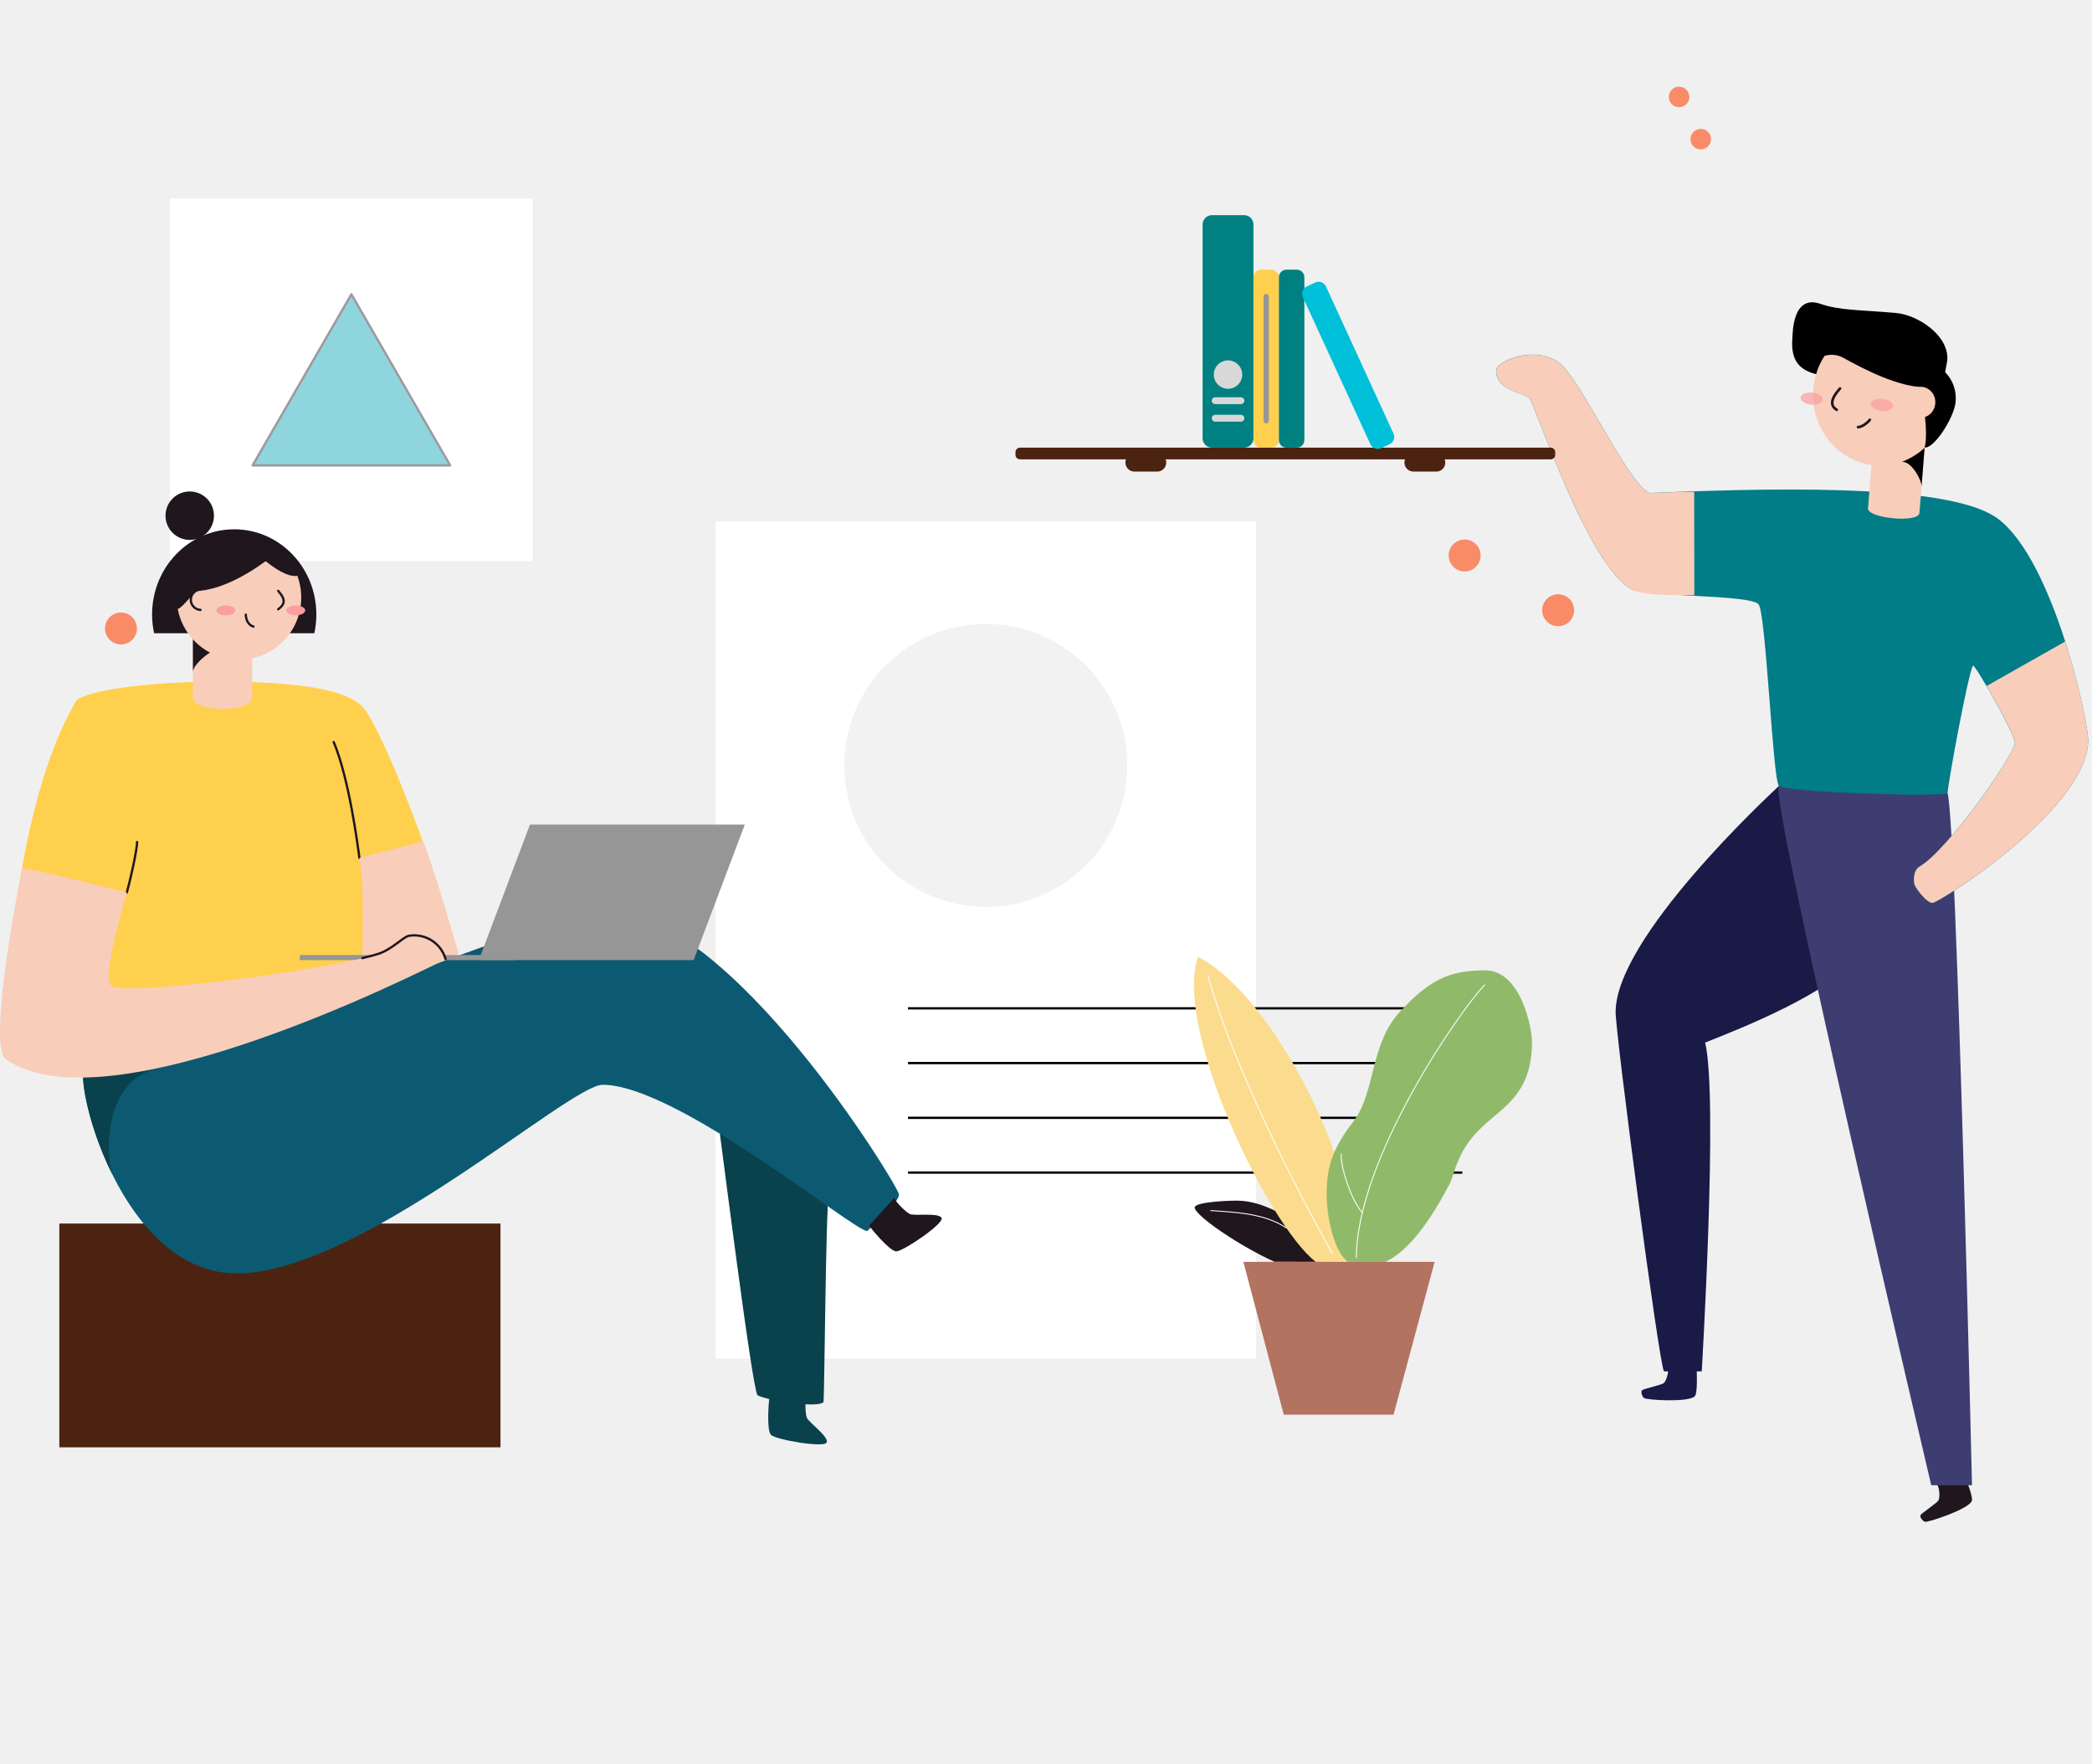
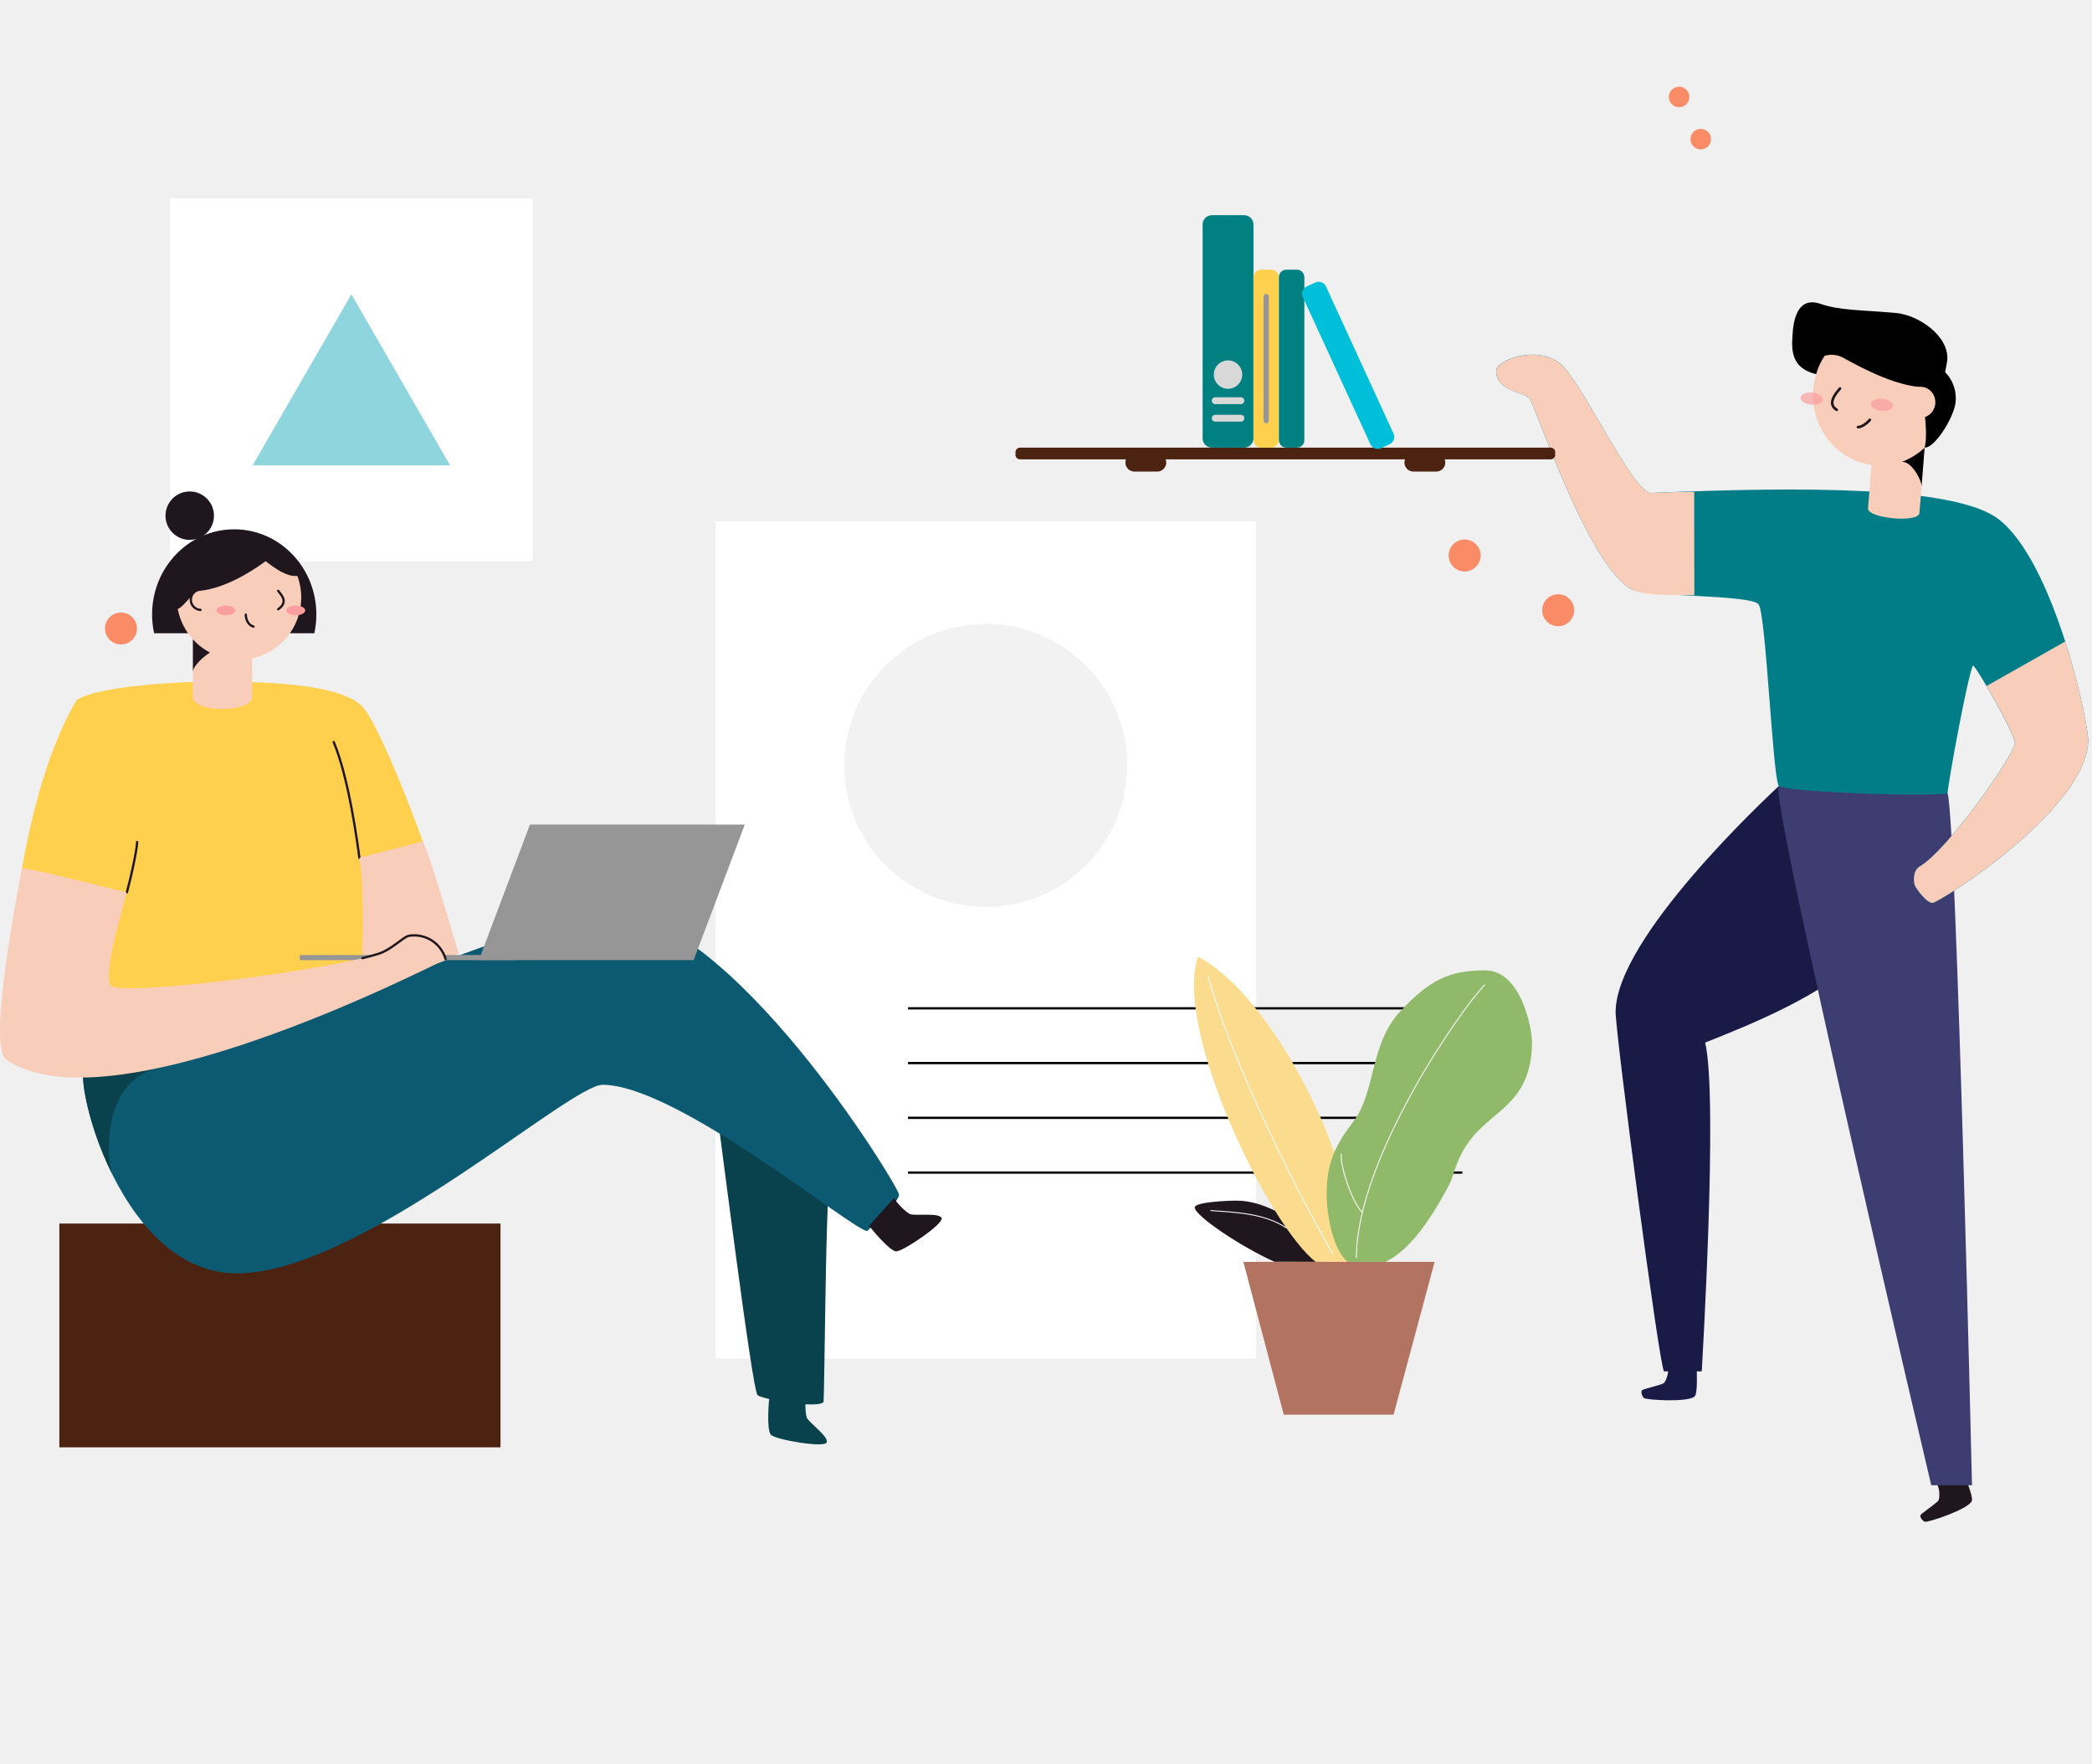
<svg xmlns="http://www.w3.org/2000/svg" viewBox="0 0 917.04 773" version="1.1" id="svg187">
  <defs id="defs4">
    <style id="style2">.cls-1{fill:#faefe9;}.cls-2,.cls-6{fill:#fff;}.cls-14,.cls-18,.cls-3{fill:none;}.cls-3{stroke:#000;}.cls-18,.cls-3{stroke-miterlimit:10;}.cls-4{fill:#f2f2f2;}.cls-10,.cls-5,.cls-7{fill:#50b89d;}.cls-5{opacity:0.7;}.cls-6{font-size:44.04px;font-family:ProximaNova-Medium, Proxima Nova;}.cls-7{opacity:0.44;}.cls-8{fill:#ab8de5;}.cls-9{fill:#73e5e2;}.cls-11{fill:#f98b67;}.cls-12{fill:#1f161e;}.cls-13{fill:#fbdc8e;}.cls-14{stroke:#fff;stroke-linejoin:round;stroke-width:0.4px;}.cls-14,.cls-18{stroke-linecap:round;}.cls-15{fill:#b37361;}.cls-16{fill:#f8cdba;}.cls-17{fill:#fa9e9f;}.cls-18{stroke:#1f161e;}.cls-19{fill:#969696;}</style>
    <style id="style1132">.cls-1{fill:#1f161e;}.cls-2{fill:#55b79d;}.cls-3{fill:#73e5e2;}.cls-4{fill:#f8cdba;}.cls-5{fill:#fa9e9f;}.cls-6,.cls-7,.cls-8{fill:none;stroke-linecap:round;}.cls-6,.cls-7{stroke:#1f161e;}.cls-6,.cls-8{stroke-miterlimit:10;}.cls-6{stroke-width:0.69px;}.cls-7{stroke-linejoin:round;}.cls-8{stroke:#000;stroke-width:3px;}</style>
    <style id="style1215">.cls-1{fill:#1f161e;}.cls-2{fill:#ab8fe2;}.cls-3{fill:#fadb93;}.cls-4{fill:#f8cdba;}.cls-5{fill:#fa9e9f;}.cls-6{fill:none;stroke:#1f161e;stroke-linecap:round;stroke-miterlimit:10;stroke-width:1.08px;}</style>
    <style id="style1280">.cls-1{fill:#d8d8d8;}.cls-2{fill:#969696;}</style>
  </defs>
  <rect class="cls-2" x="313.62" y="228.526" width="237" height="367" id="rect11" style="fill:#ffffff" />
  <line class="cls-3" x1="398.03" y1="442" x2="641.03" y2="442" id="line13" style="fill:none;stroke:#000000;stroke-miterlimit:10" />
  <line class="cls-3" x1="398.03" y1="466" x2="641.03" y2="466" id="line15" style="fill:none;stroke:#000000;stroke-miterlimit:10" />
  <line class="cls-3" x1="398.03" y1="490" x2="641.03" y2="490" id="line17" style="fill:none;stroke:#000000;stroke-miterlimit:10" />
  <line class="cls-3" x1="398.03" y1="514" x2="641.03" y2="514" id="line19" style="fill:none;stroke:#000000;stroke-miterlimit:10" />
  <circle class="cls-4" cx="432.12" cy="335.526" r="62" id="circle21" style="fill:#f2f2f2" />
  <rect class="cls-3" x="74.53" y="87" width="159" height="159" id="rect31" style="fill:#ffffff;stroke:none;stroke-miterlimit:10;fill-opacity:1" />
-   <polygon class="cls-7" points="110.73,204 197.33,204 154.03,129 " id="polygon41" style="opacity:0.44;fill:#00a0b5;fill-opacity:1" />
+   <polygon class="cls-7" points="110.73,204 197.33,204 154.03,129 " id="polygon41" style="opacity:0.44;fill:#00a0b5;fill-opacity:1;stroke:none" />
  <circle class="cls-11" cx="736.03" cy="42.5" r="4.5" id="circle69" style="fill:#f98b67" />
  <circle class="cls-11" cx="745.53" cy="61" r="4.5" id="circle71" style="fill:#f98b67" />
  <circle class="cls-11" cx="642.03" cy="243.5" r="7" id="circle73" style="fill:#f98b67" />
  <circle class="cls-11" cx="683.03" cy="267.5" r="7" id="circle75" style="fill:#f98b67" />
  <circle class="cls-11" cx="53.03" cy="275.5" r="7" id="circle77" style="fill:#f98b67" />
  <path class="cls-12" d="m 579.794,553.126 v -1 l -2.4,-3 -5.55,-6.74 -5.9,-7.14 c 0,0 -5.68,-3.93 -7.14,-4.61 -5.32,-2.46 -10.56,-4.34 -16.82,-4.34 -3.85,0 -18.24,0.58 -18.27,3 0,3.59 20.15,17.18 34.93,23.78 6.49,0.05 21.15,0.05 21.15,0.05 z" id="path79" style="fill:#1f161e" />
  <path class="cls-13" d="m 576.744,553.126 c -20.51,-15.78 -62.38,-101.85 -51.64,-133.75 22.86,11.65 47.94,51.82 59.77,85.74 a 60.79,60.79 0 0 1 1.53,6.71 l 4.8,22 1.16,19.33 z" id="path81" style="fill:#fbdc8e" />
  <path class="cls-9" d="m 590.744,553.126 c -6.92,-5.62 -9.13,-22.26 -9.19,-28.47 -0.11,-11.59 1.67,-20.13 11.58,-32.88 9.91,-12.75 7.27,-33.9 20.43,-48.17 13.16,-14.27 21.88,-18.25 37.5,-18.25 15.62,0 20.58,25.32 20.5,31.69 -0.18,25.7 -16.37,29.34 -26.25,41.6 -7.17,8.9 -7.73,16.18 -9.9,20.34 -11.64,22.42 -21.1,30.85 -28.1,34.14" id="path83" style="fill:#90ba69;fill-opacity:1" />
  <path class="cls-14" d="m 594.564,551.266 c 0.2,-43.83 46.39,-109.66 56.26,-119.53" id="path85" style="fill:none;stroke:#ffffff;stroke-width:0.4px;stroke-linecap:round;stroke-linejoin:round" />
  <path class="cls-14" d="m 597.054,531.346 c -5.11,-5.57 -9.76,-21.36 -9.06,-25.46" id="path87" style="fill:none;stroke:#ffffff;stroke-width:0.4px;stroke-linecap:round;stroke-linejoin:round" />
  <path class="cls-14" d="m 583.964,549.346 c -7.24,-12.83 -41.59,-75.39 -54.4,-121.47" id="path89" style="fill:none;stroke:#ffffff;stroke-width:0.4px;stroke-linecap:round;stroke-linejoin:round" />
  <path class="cls-15" d="m 607.354,553.126 h 21.52 l -18,67 h -48.13 l -17.71,-67 h 62.32" id="path91" style="fill:#b37361" />
  <path class="cls-14" d="m 530.754,530.656 c 10.49,0.72 23.69,1.2 33,7.55" id="path93" style="fill:none;stroke:#ffffff;stroke-width:0.4px;stroke-linecap:round;stroke-linejoin:round" />
  <rect class="cls-15" x="26.01" y="536.34" width="193.38" height="98.09" id="rect135" style="fill:#4c2311;fill-opacity:1" />
  <path class="cls-12" d="m 314.66,490.37 c 0.84,5 15.1,119.31 17.41,121.2 2.31,1.89 26.84,6.08 28.94,2.94 0.42,-5 1,-84.72 2.3,-91.85" id="path137" style="fill:#09424c;fill-opacity:1" />
  <path class="cls-10" d="m 38.76,466.52 c -9.89,-4.87 10.73,91.67 65,91.67 54.27,0 145.62,-82.67 160.41,-82.67 32.65,0 109.94,64.1 116,64.1 4.64,-4.64 13.92,-12.76 13.92,-16 0,-3.24 -74,-125 -129.37,-125 -21.47,0.03 -203.63,78.93 -225.96,67.9 z" id="path139" style="fill:#0c5a71;fill-opacity:1" />
  <path class="cls-12" d="m 69.3,468.16 c 10.85,-2.46 24.35,-8.83 36.3,-15.34 -32.51,10.63 -59.15,17.5 -66.84,13.7 -5.24,-2.58 -1.92,23.26 10.4,48.15 C 46.93,509.86 43.75,474 69.3,468.16 Z" id="path141" style="fill:#09424c;fill-opacity:1" />
  <path class="cls-9" d="m 93.22,298.8 c 8.55,0.23 53.06,-1.08 65.26,10.54 9.05,8.62 37.19,82.75 41.53,108.78 C 181.11,427.73 44.79,493 2.6,464.3 1.67,442 6,353.35 33.59,306.86 43.68,300.14 85,298.59 93.22,298.8 Z" id="path143" style="fill:#ffd04d;fill-opacity:1" />
  <path class="cls-16" d="m 110.56,277.59 h -26 v 27.94 c 0,7 26,6.94 26,0 z" id="path145" style="fill:#f8cdba" />
  <path class="cls-12" d="m 84.56,294.46 c 0,-3.1 8.59,-10.89 13.9,-10.61 0.13,-3.45 -12.13,-8.41 -12.13,-8.41 l -1.77,4.77 z" id="path147" style="fill:#1f161e" />
  <path class="cls-12" d="m 137.79,277.59 a 39.08,39.08 0 0 0 0.88,-8.23 c 0,-20.62 -16.11,-37.34 -36,-37.34 -19.89,0 -36,16.72 -36,37.34 a 39.08,39.08 0 0 0 0.88,8.23 z" id="path149" style="fill:#1f161e" />
  <path class="cls-16" d="m 128.3,252.42 c -4.41,-0.67 -8.81,-4.14 -11.88,-6.41 C 98.92,258.83 87.71,259 86.5,259 c -1.21,0 -6.14,7.08 -8.41,7.88 l -0.2,-0.12 a 27.3,27.3 0 1 0 52.47,-14.33 8.36,8.36 0 0 1 -2.06,-0.01 z" id="path151" style="fill:#f8cdba" />
  <circle class="cls-12" cx="83.17" cy="226.05" r="10.62" id="circle153" style="fill:#1f161e" />
  <path class="cls-18" d="m 87.9,258.43 a 4.47,4.47 0 0 0 0,8.93" id="path155" style="fill:none;stroke:#1f161e;stroke-linecap:round;stroke-miterlimit:10" />
  <path class="cls-18" d="m 121.94,259 c 1.31,1.75 4.68,4.82 0,8.07" id="path157" style="fill:none;stroke:#1f161e;stroke-linecap:round;stroke-miterlimit:10" />
  <path class="cls-18" d="m 107.75,269.41 c 0,1.31 0.56,4.44 3.37,5.25" id="path159" style="fill:none;stroke:#1f161e;stroke-linecap:round;stroke-miterlimit:10" />
  <ellipse class="cls-17" cx="99.04" cy="267.58" rx="4.12" ry="2.14" id="ellipse161" style="fill:#fa9e9f" />
  <ellipse class="cls-17" cx="129.67" cy="267.58" rx="4.12" ry="2.14" id="ellipse163" style="fill:#fa9e9f" />
  <path class="cls-16" d="m 157.54,376.07 27.79,-7.15 C 188,373.46 201,418.07 201,418.07 l -42.9,18.08 c 0.56,-8.45 2.25,-47.15 -0.56,-60.08 z" id="path165" style="fill:#f8cdba" />
  <path class="cls-18" d="m 60.1,369.08 c 0,3.36 -2.83,16.15 -4.5,22.16" id="path167" style="fill:none;stroke:#1f161e;stroke-linecap:round;stroke-miterlimit:10" />
  <path class="cls-18" d="m 157.54,376.07 c -0.67,-5.29 -4.59,-35.1 -11.26,-50.79" id="path169" style="fill:none;stroke:#1f161e;stroke-linecap:round;stroke-miterlimit:10" />
  <path class="cls-16" d="m 157.54,376.07 27.79,-7.15 C 188,373.46 201,418.07 201,418.07 l -42.9,18.08 c 0.56,-8.45 2.25,-47.15 -0.56,-60.08 z" id="path171" style="fill:#f8cdba" />
  <path class="cls-12" d="m 381,537.26 c 0.62,1 8.9,11.16 11.83,11.27 2.93,0.11 20.72,-11.94 19.94,-14.53 -0.78,-2.59 -11.94,-0.9 -13.86,-1.81 -1.92,-0.91 -6.21,-5.19 -6.91,-7.09" id="path173" style="fill:#1f161e" />
  <path class="cls-12" d="m 337.25,612.63 c -0.21,1.11 -1.34,14.2 0.69,16.32 2.03,2.12 23.2,5.8 24.43,3.39 1.23,-2.41 -8,-8.94 -8.71,-10.92 -0.71,-1.98 -0.86,-8 0,-9.88" id="path175" style="fill:#09424c;fill-opacity:1" />
  <polygon class="cls-19" points="304.06,420.87 209.89,420.87 232.31,361.46 326.48,361.46 " id="polygon177" style="fill:#969696" />
  <rect class="cls-19" x="131.42" y="418.63" width="94.17" height="2.24" id="rect179" style="fill:#969696" />
  <path class="cls-16" d="M 55.6,391.24 C 53.79,398 45,427 48.58,432 c 3.58,5 93.24,-6.33 117.23,-13.8 6.11,-2 10.64,-7.24 13.35,-7.92 a 14.31,14.31 0 0 1 16.16,10.22 c -9.58,4.64 -147.9,75.26 -192.72,43.83 -8.47,-6.07 6.39,-80.07 7.07,-83.8 7.57,0.91 45.93,10.71 45.93,10.71 z" id="path181" style="fill:#f8cdba" />
  <path class="cls-18" d="m 158.82,420 c 2.7,-0.64 5.06,-1.27 7,-1.87 6.11,-2 10.64,-7.24 13.35,-7.92 a 14.31,14.31 0 0 1 16.16,10.22" id="path183" style="fill:none;stroke:#1f161e;stroke-linecap:round;stroke-miterlimit:10" />
  <path id="path1221" d="m 860.745,645.766 c 0.562,1.493 4.279,10.145 3.623,12.128 -1.197,3.585 -19.467,9.677 -20.633,9.154 -1.166,-0.523 -2.353,-2.179 -1.801,-2.986 0.552,-0.806 7.069,-5.22 7.766,-6.309 0.697,-1.09 0.635,-5.34 -0.625,-7.127" class="cls-1" style="fill:#1f161e;stroke-width:1.065" />
  <path id="path1223" d="m 779.806,344.517 c -4.622,4.359 -71.591,66.472 -71.591,99.109 0,9.873 19.051,154.575 21.195,157.517 h 16.552 c 0,0 7.287,-120.554 1.489,-144.113 4.299,-1.907 43.723,-16.28 61.212,-31.689 17.489,-15.408 4.976,-74.699 -28.857,-80.823 z" class="cls-1" style="fill:#1a1a47;stroke-width:1.065;fill-opacity:1" />
  <path id="path1225" d="m 779.806,344.517 c -5.205,0.959 66.76,306.534 66.76,306.534 h 17.874 c 0,0 -6.787,-289.218 -10.681,-303.297 -18.541,-5.841 -59.952,-5.841 -73.954,-3.236 z" class="cls-2" style="fill:#3d3d72;stroke-width:1.065;fill-opacity:1" />
  <path id="path1227" d="m 875.715,227.319 c -19.071,-14.079 -84.322,-14.079 -151.926,-11.257 -7.995,0.338 -30.679,-49.919 -40.35,-57.068 -10.65,-7.868 -27.618,-0.763 -27.618,3.422 0,9.132 12.097,9.35 14.658,12.303 2.561,2.953 25.442,73.261 44.764,83.613 6.246,3.356 52.447,2.245 55.674,6.615 3.227,4.37 6.184,76.857 8.88,79.548 2.696,2.692 66.563,4.925 73.912,3.269 0.406,-5.634 9.005,-52.36 11.16,-56.022 1.187,-0.109 18.374,30.054 18.364,33.857 0,5.013 -29.409,47.01 -41.734,54.202 -3.196,1.853 -2.727,7.127 -2.144,8.413 0.583,1.286 4.986,7.628 7.735,7.628 2.748,0 66.844,-40.286 68.291,-70.646 0.385,-8.205 -15.084,-79.679 -39.663,-97.877 z" class="cls-3" style="fill:#007d87;stroke-width:1.065;fill-opacity:1;stroke:none" />
  <path id="path1229" d="m 743.745,599.301 c 0,1.602 0.521,11.082 -0.781,12.684 -2.342,2.888 -21.476,1.733 -22.382,0.806 -0.906,-0.926 -1.468,-2.899 -0.666,-3.465 0.802,-0.567 8.391,-2.256 9.369,-3.008 0.979,-0.752 2.415,-4.751 1.863,-6.887" class="cls-1" style="fill:#1a1a47;stroke-width:1.065;fill-opacity:1" />
  <path id="path1231" d="m 818.844,222.83 c -0.354,4.293 22.174,6.625 22.548,2.016 l 2.332,-28.703 -22.548,-2.005 z" class="cls-4" style="fill:#f8cdba;stroke-width:1.065" />
  <path id="path1233" d="m 842.329,213.284 c 0.208,-2.55 -4.653,-11.845 -9.067,-10.744 5.455,-1.493 8.63,-7.944 10.41,-6.397 z" style="stroke-width:1.065" />
  <ellipse id="circle1235" cy="173.27" cx="-824.153" class="cls-4" style="fill:#f8cdba;stroke-width:1.065" transform="scale(-1,1)" rx="29.398" ry="30.773" />
  <ellipse id="ellipse1237" transform="matrix(-0.9960464,-0.08883493,-0.08112783,0.9967037,0,0)" ry="2.669" rx="4.905" cy="103.499" cx="-805.775" class="cls-5" style="fill:#fa9e9f;stroke-width:1.065" />
  <ellipse id="ellipse1239" transform="matrix(-0.9960464,-0.08883493,-0.08112783,0.9967037,0,0)" ry="2.669" rx="4.905" cy="103.501" cx="-836.628" class="cls-5" style="fill:#fa9e9f;stroke-width:1.065" />
  <path id="path1241" d="m 806.57,170.284 c -1.041,1.286 -6.184,6.593 -1.416,9.361" class="cls-6" style="fill:none;stroke:#1f161e;stroke-width:1.15px;stroke-linecap:round;stroke-miterlimit:10" />
  <path id="path1243" d="m 814.461,187.218 c 1.468,0.076 3.883,-1.58 5.205,-3.193" class="cls-6" style="fill:none;stroke:#1f161e;stroke-width:1.15px;stroke-linecap:round;stroke-miterlimit:10" />
  <path id="path1245" d="m 853.604,157.894 c 0.864,-10.646 -12.669,-19.833 -22.538,-20.704 -15.699,-1.406 -24.495,-1.035 -33.104,-4.01 -12.326,-4.25 -12.097,13.076 -12.263,15.049 -0.666,8.293 1.801,13.698 10.41,15.79 a 27.066,28.332 0 0 1 3.716,-8.031 11.045,11.562 0 0 1 7.579,0.534 c 2.155,1.013 19.998,11.834 33.75,13.076 1.614,2.844 4.299,19.702 2.54,26.556 4.018,0.599 12.555,-12.455 13.533,-19.615 a 15.105,15.812 0 0 0 -4.58,-13.403 c 0.271,-1.504 0.885,-4.402 0.958,-5.241 z" style="stroke-width:1.065" />
  <ellipse id="circle1247" cy="176.321" cx="-841.892" class="cls-4" style="fill:#f8cdba;stroke-width:1.065" transform="scale(-1,1)" rx="6.475" ry="6.778" />
  <path id="path1249" d="m 841.549,379.791 c 12.326,-7.192 41.724,-49.189 41.734,-54.202 0,-2.441 -7.048,-15.703 -12.43,-24.889 l 34.437,-19.495 c 6.642,20.704 10.275,39.97 10.077,43.991 -1.437,30.359 -65.48,70.58 -68.228,70.58 -2.748,0 -7.152,-6.288 -7.735,-7.628 -0.583,-1.34 -1.062,-6.506 2.144,-8.358 z" class="cls-4" style="fill:#f8cdba;stroke-width:1.065;stroke:none" />
  <path id="path1251" d="m 683.439,159.038 c 9.671,7.148 32.355,57.384 40.392,57.068 13.606,-0.567 5.767,-0.283 18.822,-0.523 l 0.073,45.299 c -15.147,0 -23.121,-0.207 -27.431,-2.506 -19.332,-10.352 -42.224,-80.638 -44.764,-83.613 -2.54,-2.975 -14.658,-3.171 -14.658,-12.303 -0.052,-4.184 16.948,-11.289 27.566,-3.422 z" class="cls-4" style="fill:#f8cdba;stroke-width:1.065;stroke:none" />
  <rect id="rect1286" ry="1.96" rx="1.96" height="5.131" width="236.585" y="196.221" class="cls-1" x="445.146" style="fill:#4c2311;stroke-width:1.594;fill-opacity:1" />
  <rect id="rect1288" ry="4.08" rx="4.08" height="101.894" width="22.294" x="527.168" class="cls-2" y="94.327" style="fill:#008080;stroke-width:1.594;fill-opacity:1" />
  <rect id="rect1290" ry="3.394" rx="3.394" height="78.006" width="11.155" y="118.215" x="549.462" class="cls-1" style="fill:#ffd04d;stroke-width:1.594;fill-opacity:1" />
  <rect id="rect1292" ry="3.283" rx="3.283" height="78.006" width="11.155" y="118.215" x="560.617" class="cls-2" style="fill:#008080;stroke-width:1.594;fill-opacity:1" />
  <rect id="rect1294" transform="rotate(-24.66)" ry="3.506" rx="3.506" height="78.006" width="11.155" y="353.119" x="464.683" class="cls-1" style="fill:#00bfd8;stroke-width:1.594;fill-opacity:1" />
  <circle id="circle1296" r="6.231" cy="164.206" cx="538.307" class="cls-1" style="fill:#d8d8d8;stroke-width:1.594" />
  <rect id="rect1298" ry="1.498" rx="1.498" height="2.996" width="14.279" y="174.15" x="531.184" class="cls-1" style="fill:#d8d8d8;stroke-width:1.594" />
  <rect id="rect1300" ry="1.498" rx="1.498" height="2.996" width="14.279" y="181.831" x="531.184" class="cls-1" style="fill:#d8d8d8;stroke-width:1.594" />
  <rect id="rect1302" ry="1.163" rx="1.163" height="56.764" width="2.327" y="128.828" x="553.876" class="cls-2" style="fill:#969696;stroke-width:1.594" />
  <rect id="rect1304" ry="3.968" rx="3.968" height="7.936" width="17.912" y="198.787" x="493.32" class="cls-1" style="fill:#4c2311;stroke-width:1.594;fill-opacity:1" />
  <rect id="rect1306" ry="3.968" rx="3.968" height="7.936" width="17.912" y="198.787" x="615.644" class="cls-1" style="fill:#4c2311;stroke-width:1.594;fill-opacity:1" />
</svg>
